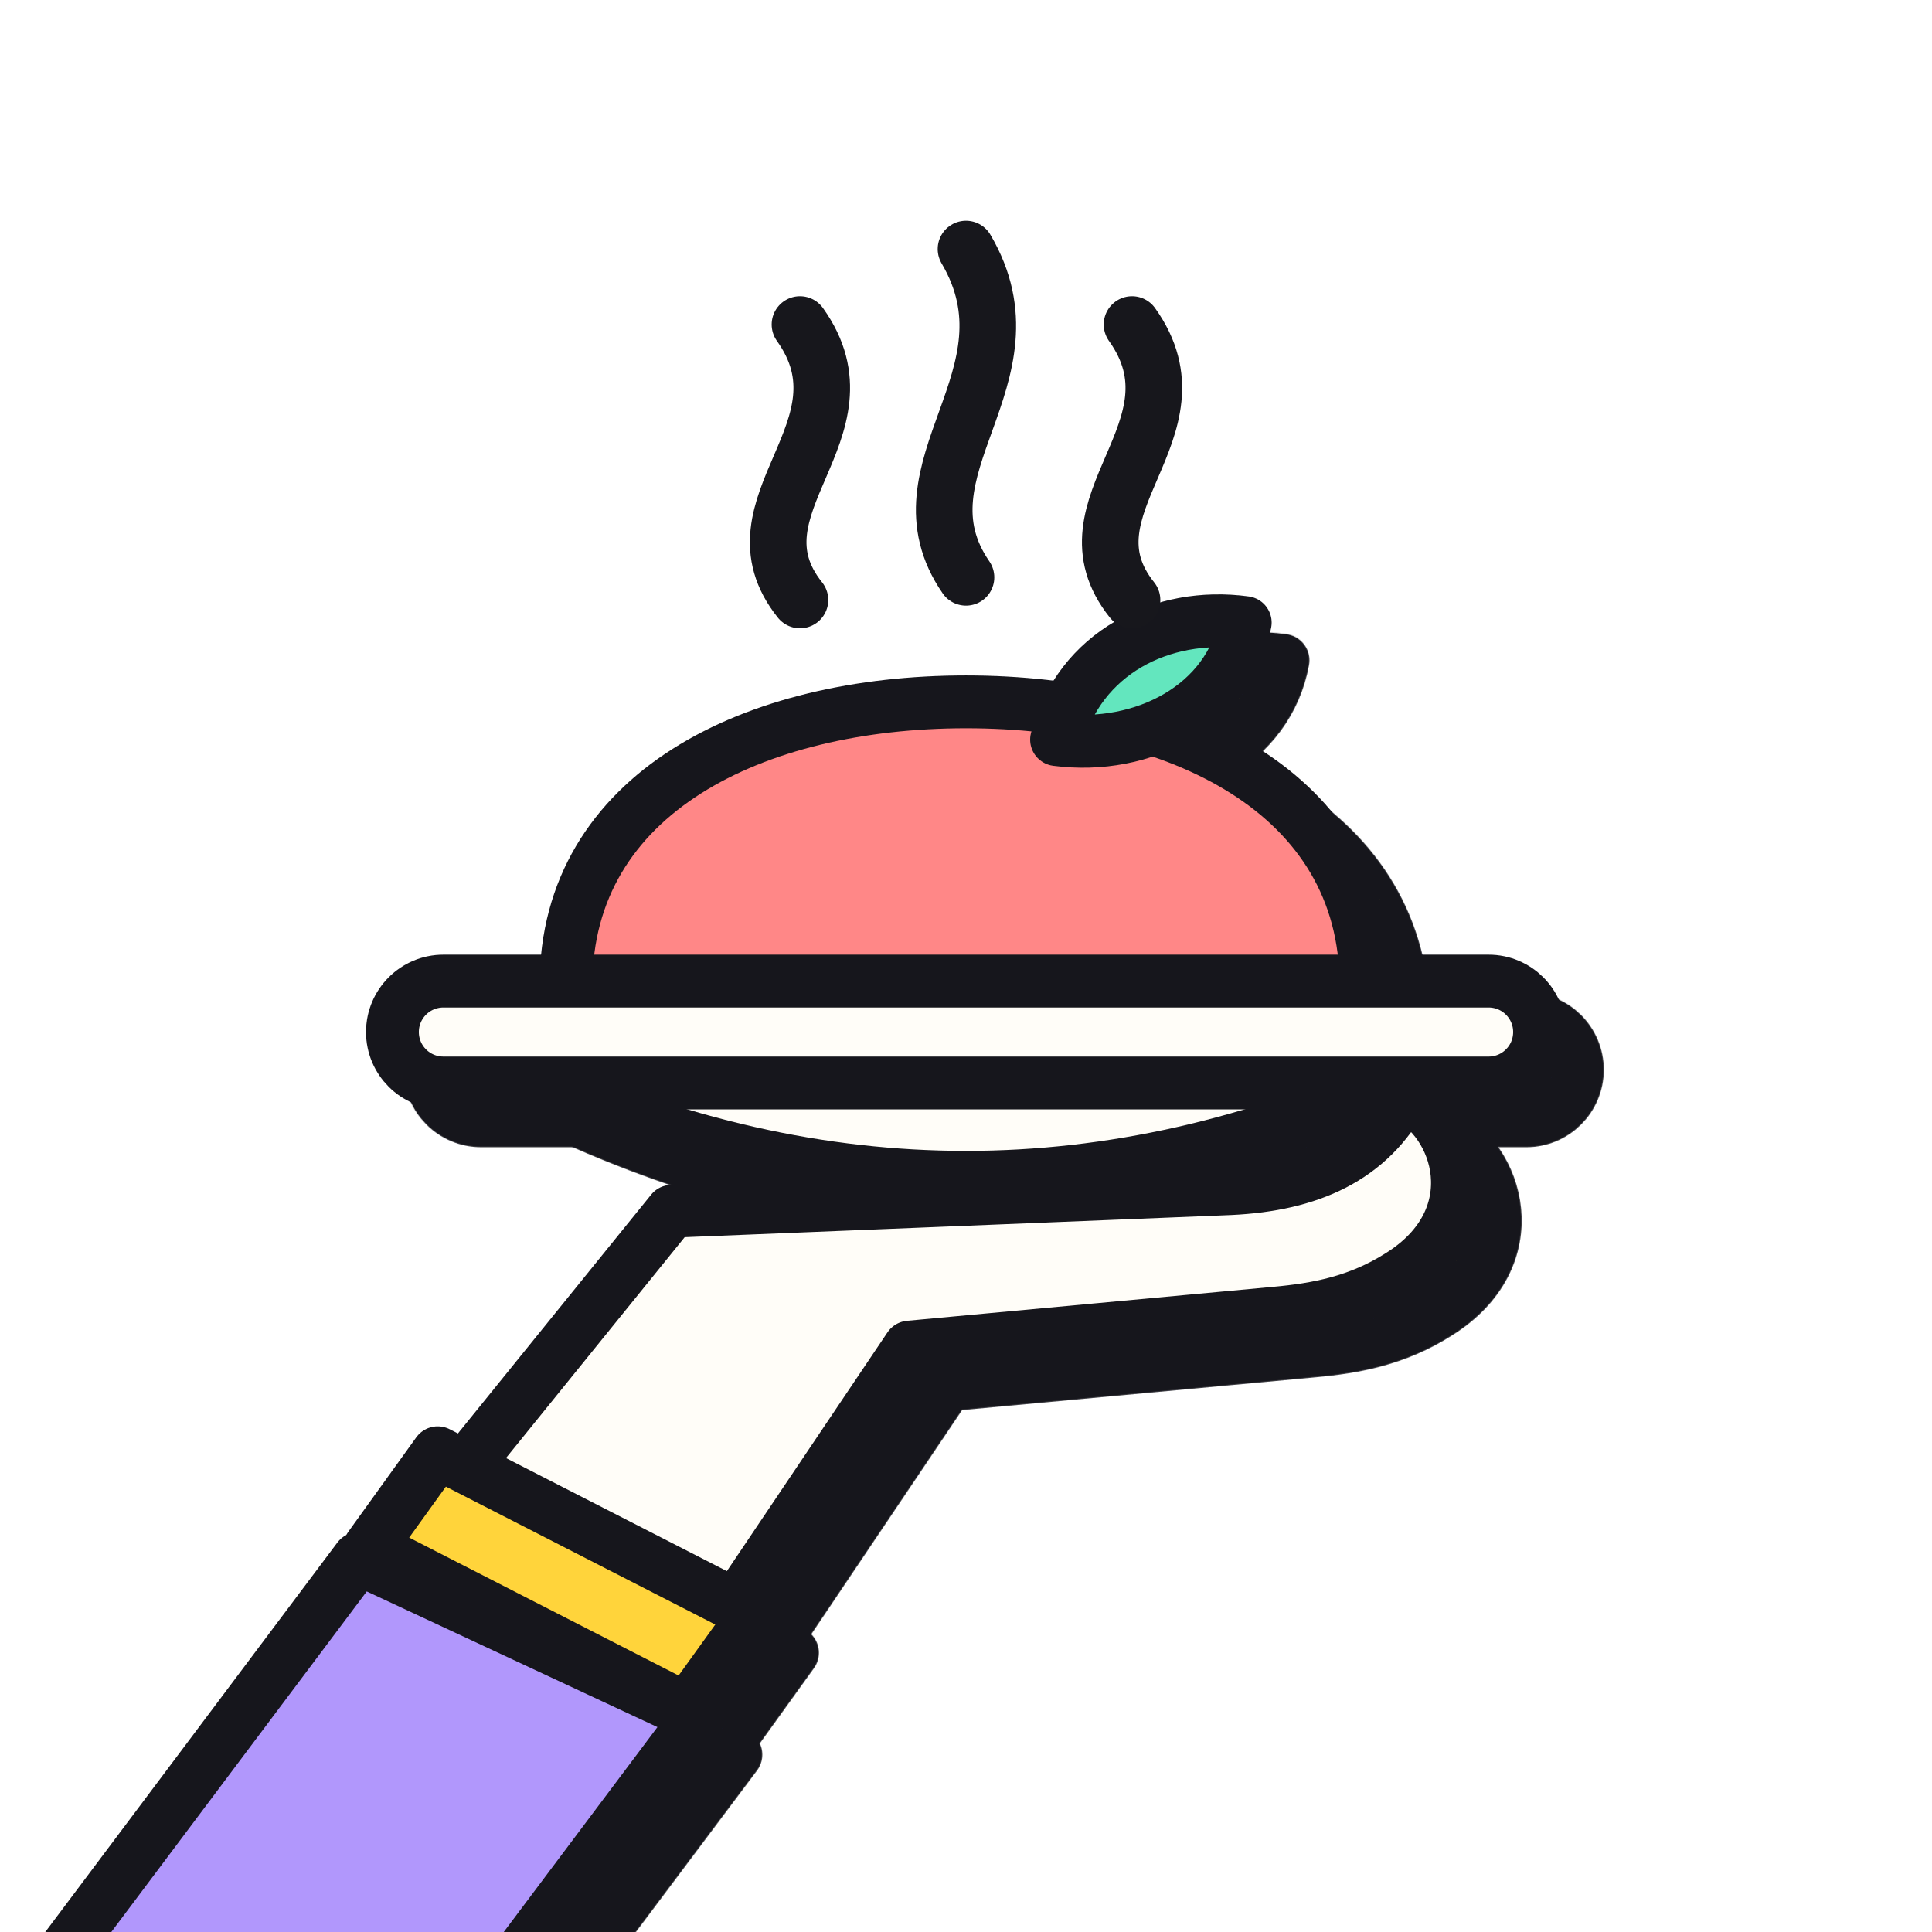
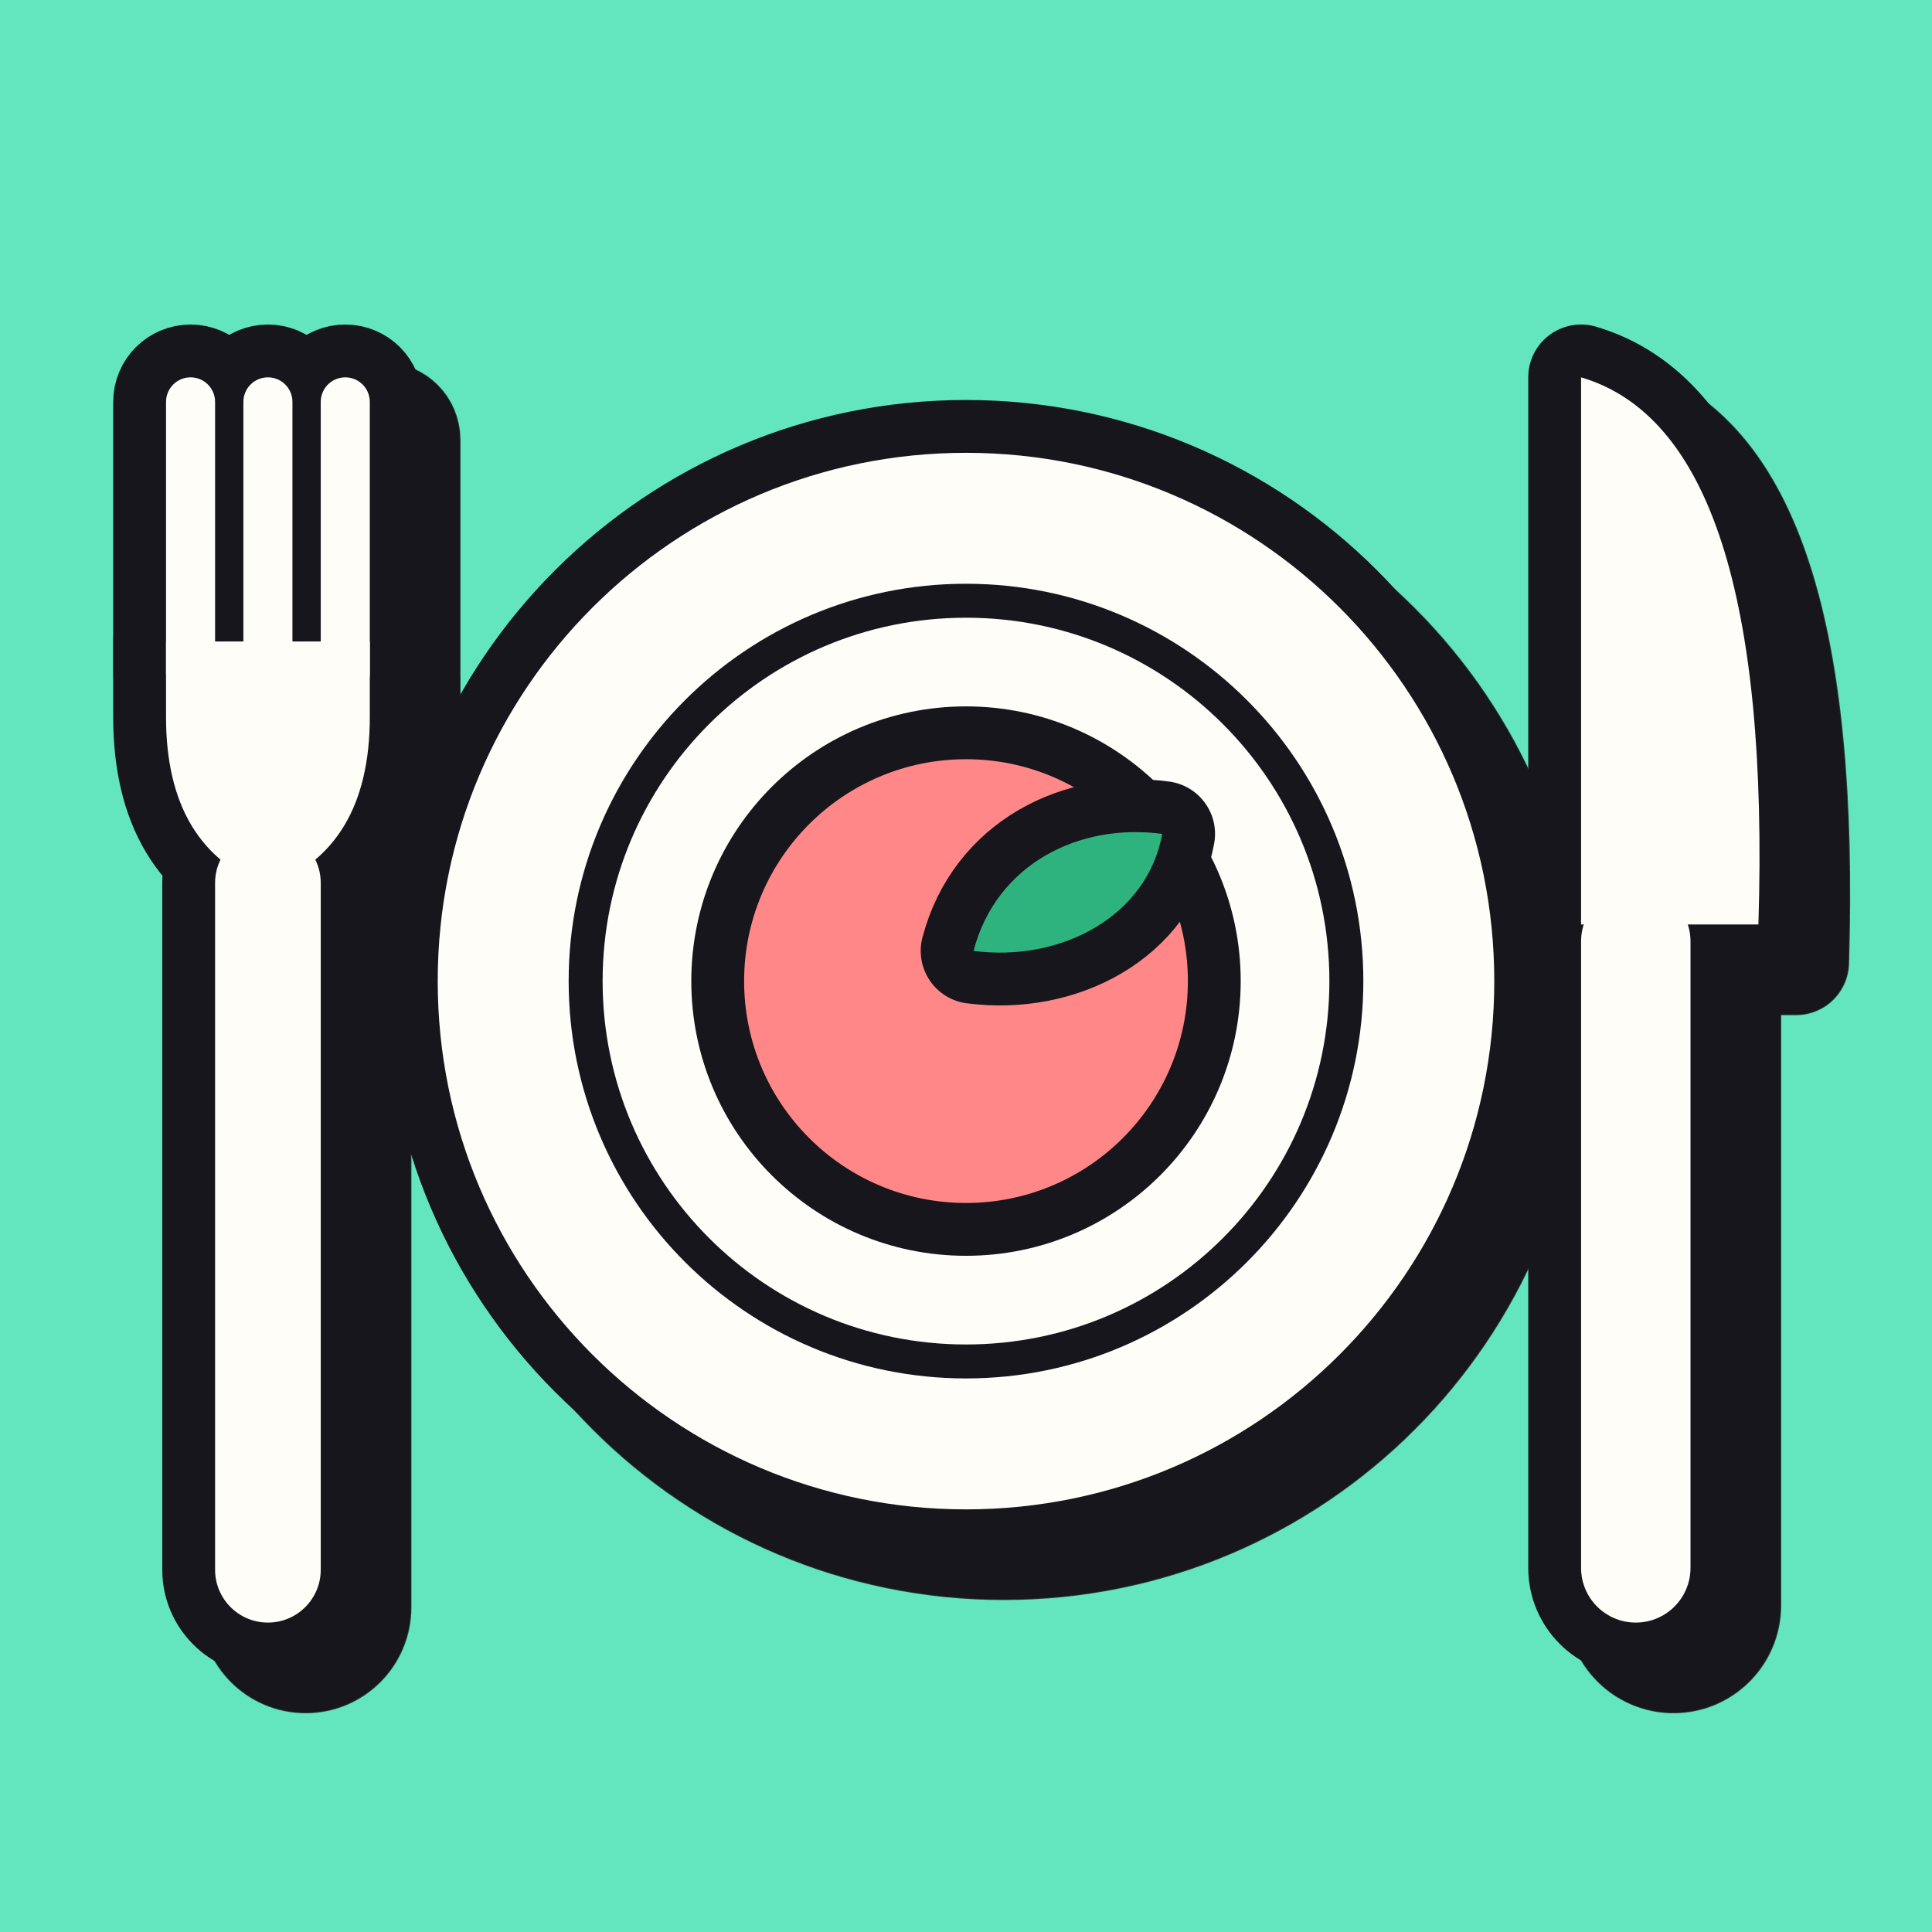
<svg xmlns="http://www.w3.org/2000/svg" viewBox="0 0 1024 1024">
  <defs>
-     <filter id="hard-shadow" x="-10%" y="-10%" width="130%" height="130%">
-       <feOffset in="SourceAlpha" dx="20" dy="20" result="offset" />
+     <filter id="hs" x="-20%" y="-20%" width="140%" height="140%">
+       <feOffset in="SourceAlpha" dx="20" dy="20" result="o" />
      <feFlood flood-color="#17171c" />
-       <feComposite in2="offset" operator="in" />
+       <feComposite in2="o" operator="in" />
      <feMerge>
        <feMergeNode />
        <feMergeNode in="SourceGraphic" />
      </feMerge>
    </filter>
  </defs>
-   <g stroke="#17171c" stroke-width="28" stroke-linejoin="round" stroke-linecap="round">
-     <g filter="url(#hard-shadow)">
-       <path fill="#fffdf8" d="M178 862 L356 642 L652 630 C694 628 726 614 744 580         C774 594 790 646 742 676 C720 690 698 694 676 696 L482 714 L334 934 Z" />
-       <path fill="#b197fc" d="M190 826 L370 910 L34 1358 L-146 1274 Z" />
-       <path fill="#ffd43b" d="M196 820 L364 906 L400 856 L232 770 Z" />
-       <path fill="#ff8787" d="M300 522 C300 420 400 372 512 372 C624 372 724 420 724 522 Z" />
-       <path fill="#63e6be" d="M560 392 C572 346 616 324 660 330 C652 374 606 398 560 392 Z" />
-       <path fill="#fffdf8" d="M282 572 Q512 676 742 572 Z" />
-       <rect fill="#fffdf8" x="208" y="520" width="608" height="54" rx="27" />
+   <rect x="-600" y="-600" width="2224" height="2224" fill="#63e6be" />
+   <g filter="url(#hs)">
+     <g transform="translate(150 530)">
+       <g fill="#17171c" stroke="#17171c" stroke-width="56" stroke-linejoin="round">
+         <rect x="-62" y="-330" width="26" height="170" rx="13" />
+         <rect x="-21" y="-330" width="26" height="170" rx="13" />
+         <rect x="20" y="-330" width="26" height="170" rx="13" />
+         <path d="M-62 -190 H46 V-150 Q46 -80 -8 -60 Q-62 -80 -62 -150 Z" />
+         <rect x="-36" y="-90" width="56" height="420" rx="28" />
+       </g>
+       <g fill="#fffdf8">
+         <rect x="-62" y="-330" width="26" height="170" rx="13" />
+         <rect x="-21" y="-330" width="26" height="170" rx="13" />
+         <rect x="20" y="-330" width="26" height="170" rx="13" />
+         <path d="M-62 -190 H46 V-150 Q46 -80 -8 -60 Q-62 -80 -62 -150 Z" />
+         <rect x="-36" y="-90" width="56" height="420" rx="28" />
+       </g>
    </g>
-     <g fill="none" stroke-width="30">
-       <path d="M424 318 C384 268 464 228 424 172" />
-       <path d="M512 306 C472 248 552 200 512 132" />
-       <path d="M600 318 C560 268 640 228 600 172" />
+     <g transform="translate(878 530)">
+       <g fill="#17171c" stroke="#17171c" stroke-width="56" stroke-linejoin="round">
+         <path d="M-40 -330 Q62 -300 54 -40 L-40 -40 Z" />
+         <rect x="-40" y="-60" width="58" height="390" rx="29" />
+       </g>
+       <g fill="#fffdf8">
+         <path d="M-40 -330 Q62 -300 54 -40 L-40 -40 Z" />
+         <rect x="-40" y="-60" width="58" height="390" rx="29" />
+       </g>
+     </g>
+     <g>
+       <g fill="#17171c" stroke="#17171c" stroke-width="56" stroke-linejoin="round">
+         <circle cx="512" cy="520" r="280" />
+       </g>
+       <g fill="#fffdf8">
+         <circle cx="512" cy="520" r="280" />
+       </g>
+     </g>
+     <circle cx="512" cy="520" r="201.6" fill="none" stroke="#17171c" stroke-width="18" />
+     <g>
+       <g fill="#17171c" stroke="#17171c" stroke-width="56" stroke-linejoin="round">
+         <circle cx="512" cy="520" r="117.6" />
+       </g>
+       <g fill="#ff8787">
+         <circle cx="512" cy="520" r="117.6" />
+       </g>
+     </g>
+     <g>
+       <g fill="#17171c" stroke="#17171c" stroke-width="56" stroke-linejoin="round">
+         <path d="M0 0 C12 -46 56 -68 100 -62 C92 -18 46 6 0 0 Z" transform="translate(516 504) scale(1.0)" />
+       </g>
+       <g fill="#2fb37f">
+         <path d="M0 0 C12 -46 56 -68 100 -62 C92 -18 46 6 0 0 Z" transform="translate(516 504) scale(1.0)" />
+       </g>
    </g>
  </g>
</svg>
